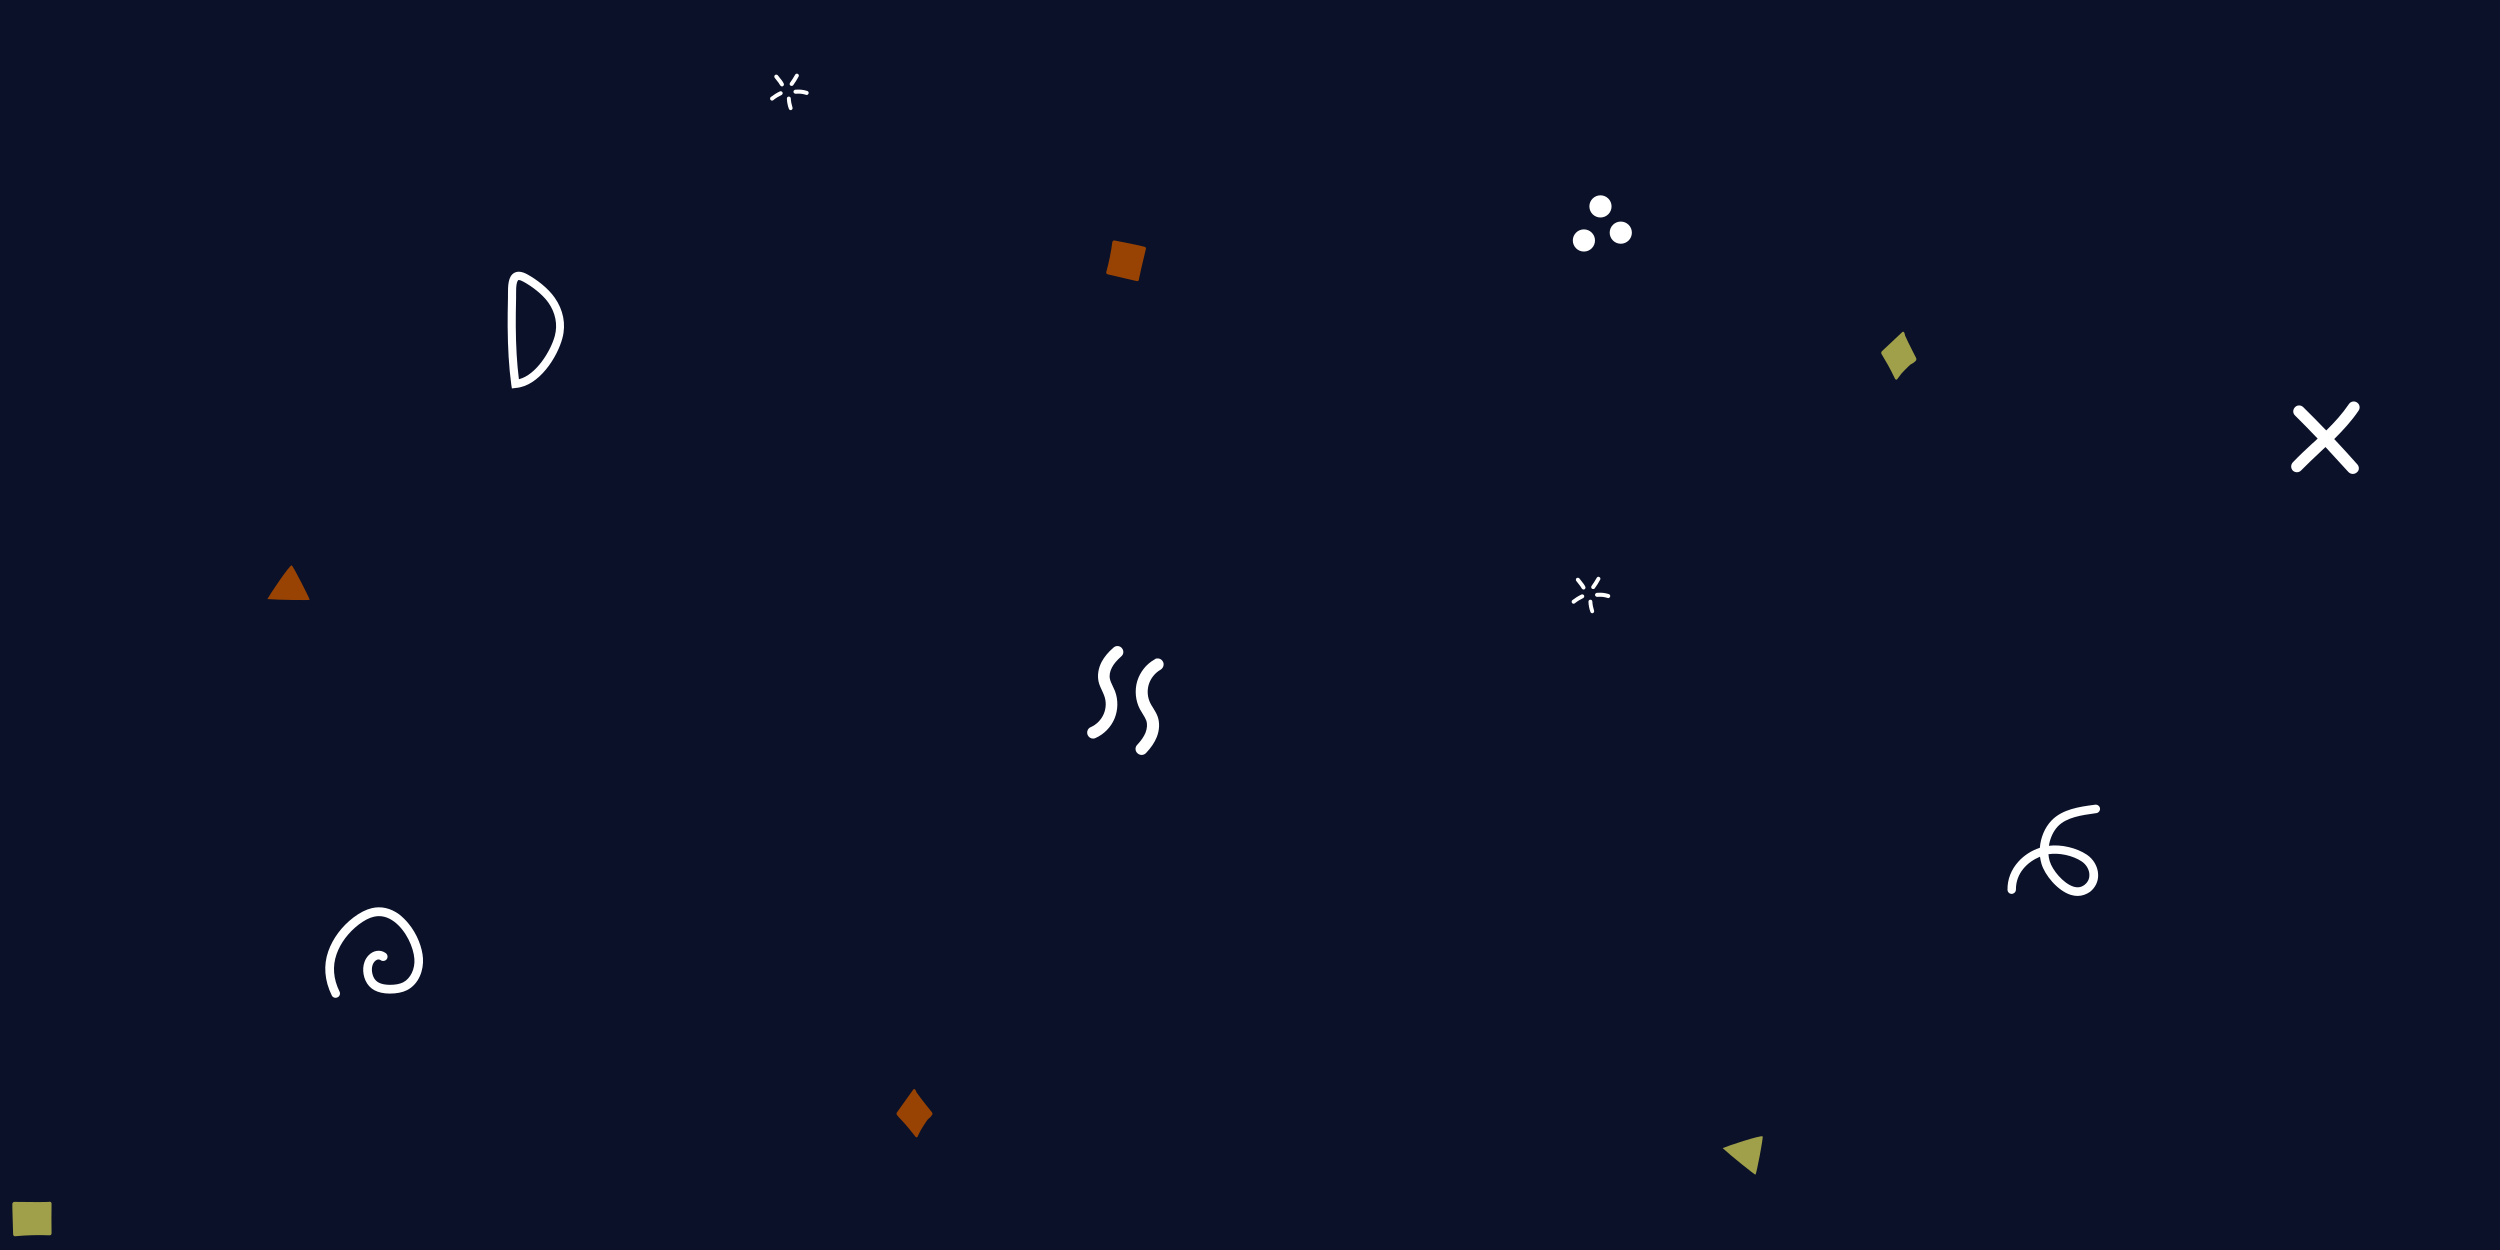
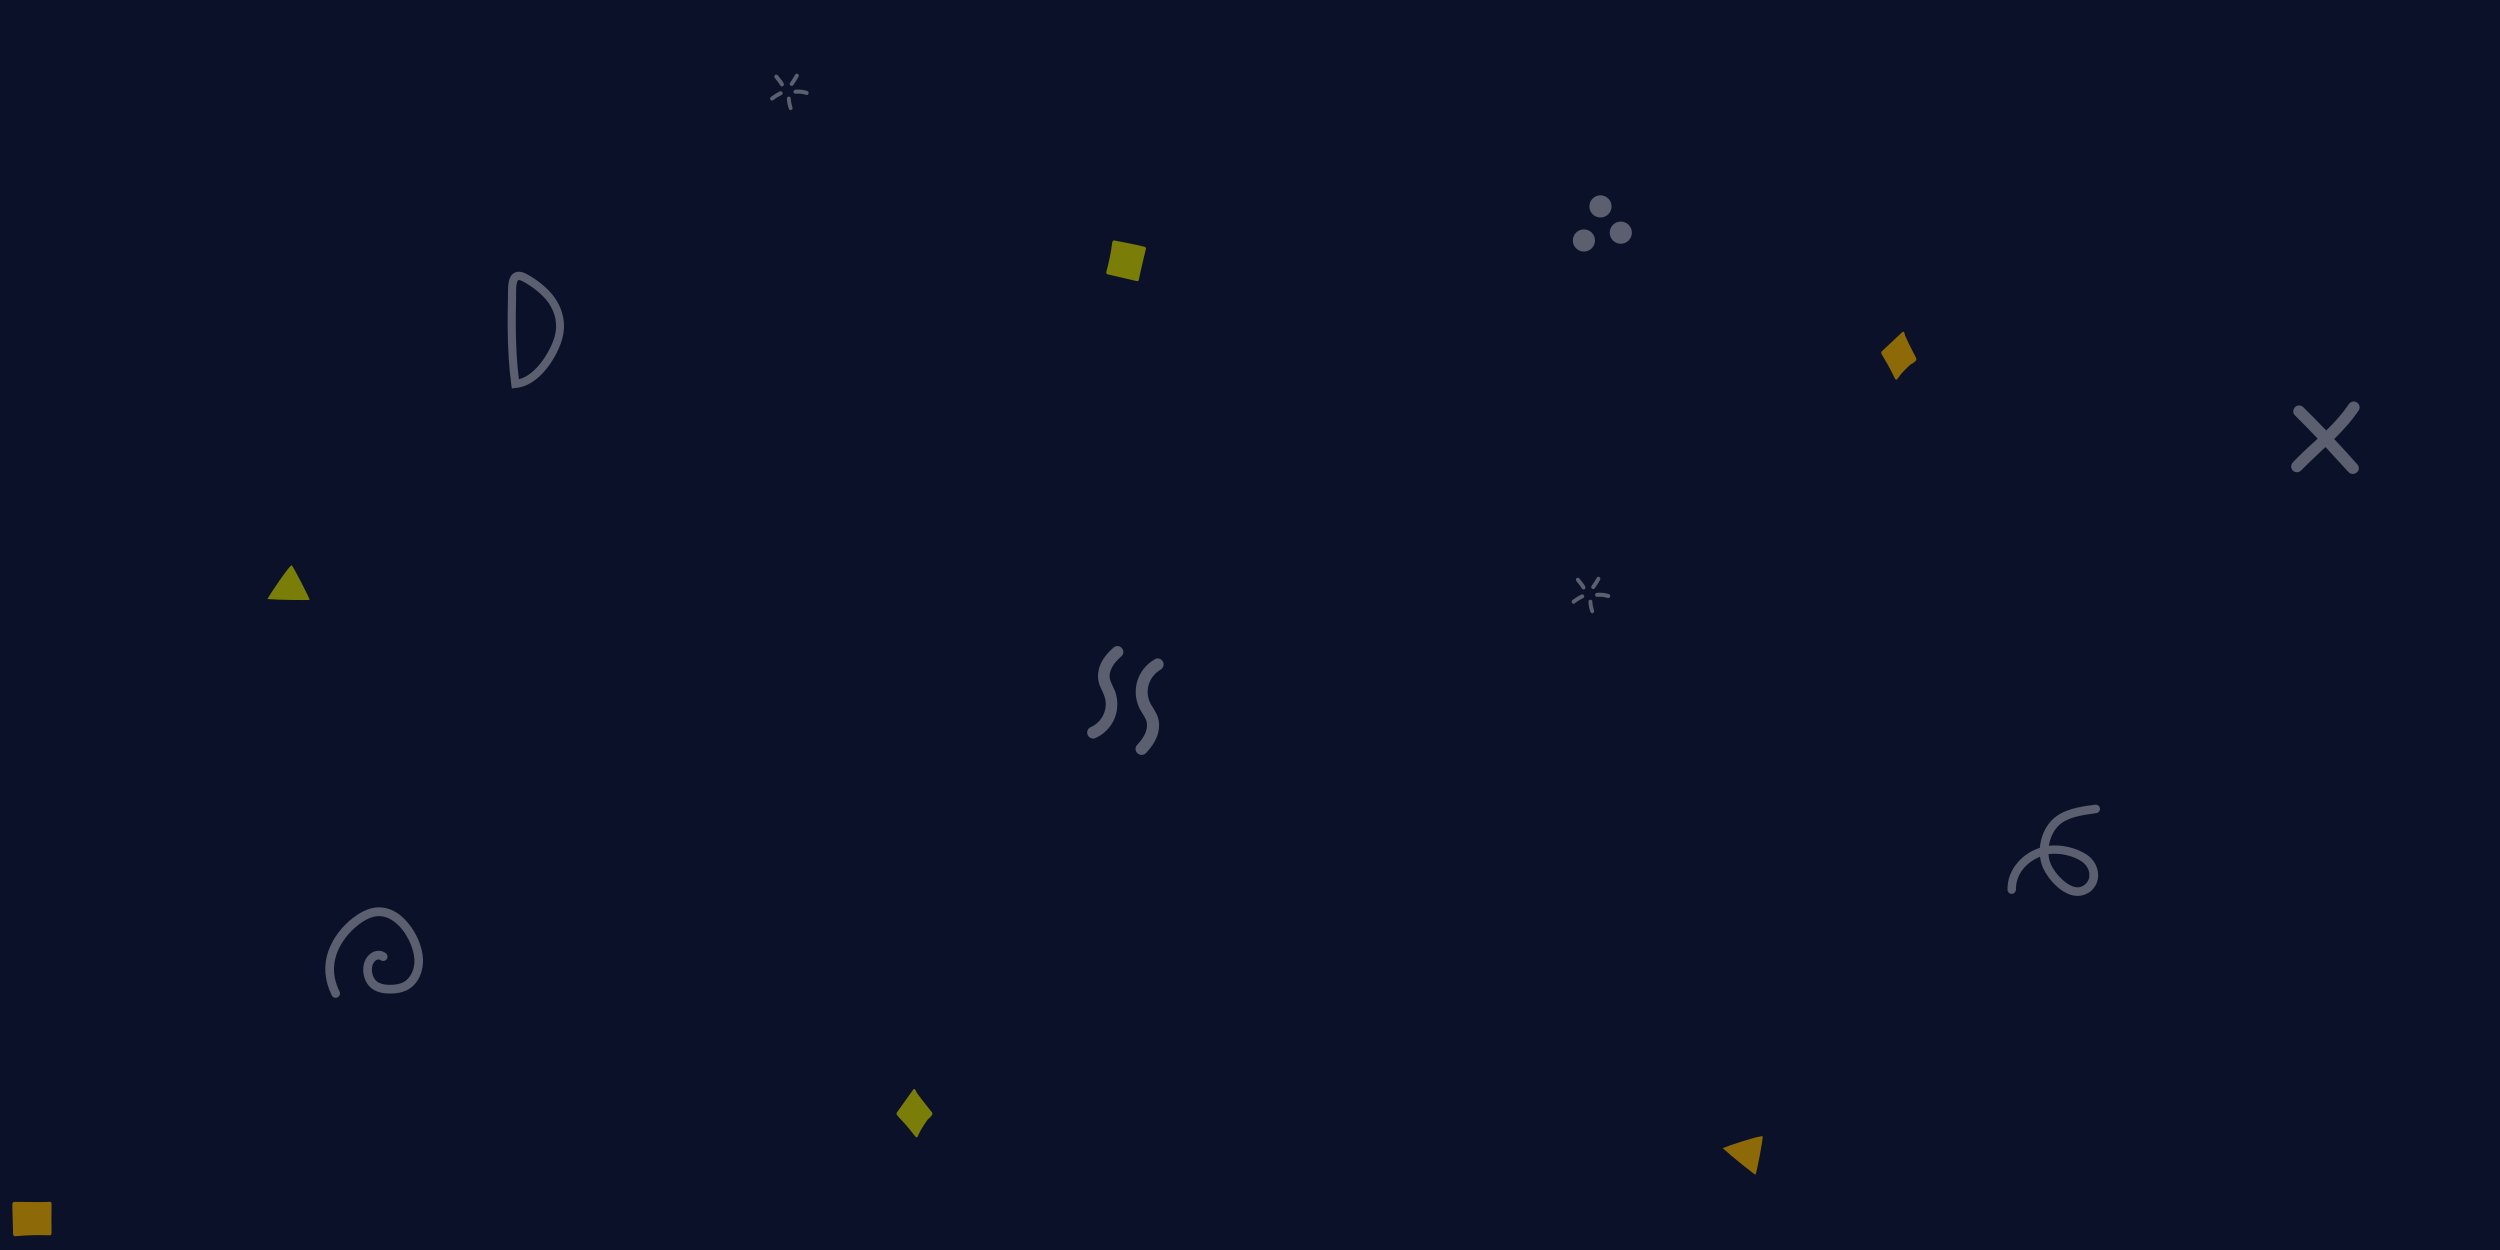
<svg xmlns="http://www.w3.org/2000/svg" width="1600" height="800" viewBox="0 0 1600 800">
  <rect fill="#0A1128" width="1600" height="800" />
-   <path fill="#A0A04B" d="M1102.5 734.8c2.5-1.2 24.8-8.6 25.6-7.5.5.7-3.9 23.8-4.6 24.5C1123.3 752.1 1107.5 739.5 1102.5 734.8zM1226.3 229.1c0-.1-4.9-9.4-7-14.2-.1-.3-.3-1.1-.4-1.6-.1-.4-.3-.7-.6-.9-.3-.2-.6-.1-.8.1l-13.1 12.3c0 0 0 0 0 0-.2.2-.3.5-.4.8 0 .3 0 .7.2 1 .1.1 1.4 2.5 2.1 3.6 2.4 3.7 6.5 12.1 6.5 12.2.2.3.4.5.7.6.3 0 .5-.1.7-.3 0 0 1.8-2.5 2.7-3.6 1.5-1.6 3-3.2 4.6-4.7 1.2-1.2 1.6-1.4 2.1-1.6.5-.3 1.1-.5 2.5-1.9C1226.5 230.4 1226.6 229.6 1226.3 229.1zM33 770.3C33 770.3 33 770.3 33 770.3c0-.7-.5-1.2-1.2-1.2-.1 0-.3 0-.4.1-1.6.2-14.3.1-22.2 0-.3 0-.6.1-.9.4-.2.2-.4.5-.4.9 0 .2 0 4.9.1 5.9l.4 13.6c0 .3.2.6.4.9.2.2.5.3.8.3 0 0 .1 0 .1 0 7.3-.7 14.7-.9 22-.6.3 0 .7-.1.9-.3.2-.2.4-.6.4-.9C32.9 783.3 32.9 776.2 33 770.3z" />
-   <path fill="#984303" d="M171.1 383.4c1.3-2.5 14.3-22 15.6-21.6.8.3 11.5 21.2 11.5 22.1C198.1 384.2 177.9 384 171.1 383.4zM596.4 711.8c-.1-.1-6.7-8.2-9.7-12.5-.2-.3-.5-1-.7-1.5-.2-.4-.4-.7-.7-.8-.3-.1-.6 0-.8.3L574 712c0 0 0 0 0 0-.2.2-.2.5-.2.9 0 .3.2.7.4.9.1.1 1.8 2.2 2.8 3.1 3.1 3.1 8.8 10.5 8.9 10.6.2.3.5.4.8.4.3 0 .5-.2.6-.5 0 0 1.2-2.8 2-4.1 1.1-1.9 2.3-3.7 3.5-5.5.9-1.4 1.3-1.7 1.7-2 .5-.4 1-.7 2.1-2.4C596.9 713.1 596.8 712.3 596.4 711.8zM727.5 179.9C727.5 179.9 727.5 179.9 727.5 179.9c.6.2 1.3-.2 1.4-.8 0-.1 0-.2 0-.4.2-1.4 2.8-12.6 4.5-19.5.1-.3 0-.6-.2-.8-.2-.3-.5-.4-.8-.5-.2 0-4.7-1.1-5.7-1.3l-13.4-2.7c-.3-.1-.7 0-.9.2-.2.2-.4.4-.5.6 0 0 0 .1 0 .1-.8 6.5-2.2 13.1-3.9 19.4-.1.3 0 .6.2.9.2.3.5.4.8.5C714.8 176.9 721.7 178.5 727.5 179.9zM728.5 178.1c-.1-.1-.2-.2-.4-.2C728.3 177.9 728.4 178 728.5 178.1z" />
-   <g fill-opacity="1" fill="#FFF">
+   <path fill="#8E6907" d="M1102.5 734.8c2.5-1.2 24.8-8.6 25.6-7.5.5.7-3.9 23.8-4.6 24.5C1123.3 752.1 1107.5 739.5 1102.5 734.8zM1226.3 229.1c0-.1-4.9-9.4-7-14.2-.1-.3-.3-1.1-.4-1.6-.1-.4-.3-.7-.6-.9-.3-.2-.6-.1-.8.1l-13.1 12.3c0 0 0 0 0 0-.2.2-.3.5-.4.8 0 .3 0 .7.2 1 .1.1 1.4 2.5 2.1 3.6 2.4 3.7 6.5 12.1 6.5 12.2.2.3.4.5.7.6.3 0 .5-.1.7-.3 0 0 1.8-2.5 2.7-3.6 1.5-1.6 3-3.2 4.6-4.7 1.2-1.2 1.6-1.4 2.1-1.6.5-.3 1.1-.5 2.5-1.9C1226.5 230.4 1226.6 229.6 1226.3 229.1zM33 770.3C33 770.3 33 770.3 33 770.3c0-.7-.5-1.2-1.2-1.2-.1 0-.3 0-.4.1-1.6.2-14.3.1-22.2 0-.3 0-.6.1-.9.4-.2.2-.4.5-.4.9 0 .2 0 4.9.1 5.9l.4 13.6c0 .3.2.6.4.9.2.2.5.3.8.3 0 0 .1 0 .1 0 7.3-.7 14.7-.9 22-.6.3 0 .7-.1.9-.3.2-.2.4-.6.4-.9C32.9 783.3 32.9 776.2 33 770.3z" />
+   <path fill="#7A7E08" d="M171.1 383.4c1.3-2.5 14.3-22 15.6-21.6.8.3 11.5 21.2 11.5 22.1C198.1 384.2 177.9 384 171.1 383.4zM596.4 711.8c-.1-.1-6.7-8.2-9.7-12.5-.2-.3-.5-1-.7-1.5-.2-.4-.4-.7-.7-.8-.3-.1-.6 0-.8.3L574 712c0 0 0 0 0 0-.2.2-.2.5-.2.9 0 .3.2.7.4.9.1.1 1.8 2.2 2.8 3.1 3.1 3.1 8.8 10.5 8.9 10.6.2.3.5.4.8.4.3 0 .5-.2.6-.5 0 0 1.2-2.8 2-4.1 1.1-1.9 2.3-3.7 3.5-5.5.9-1.4 1.3-1.7 1.7-2 .5-.4 1-.7 2.1-2.4C596.9 713.1 596.8 712.3 596.4 711.8zM727.5 179.9C727.5 179.9 727.5 179.9 727.5 179.9c.6.2 1.3-.2 1.4-.8 0-.1 0-.2 0-.4.2-1.4 2.8-12.6 4.5-19.5.1-.3 0-.6-.2-.8-.2-.3-.5-.4-.8-.5-.2 0-4.7-1.1-5.7-1.3l-13.4-2.7c-.3-.1-.7 0-.9.2-.2.2-.4.4-.5.6 0 0 0 .1 0 .1-.8 6.5-2.2 13.1-3.9 19.4-.1.3 0 .6.2.9.2.3.5.4.8.5C714.8 176.9 721.7 178.5 727.5 179.9zM728.5 178.1c-.1-.1-.2-.2-.4-.2C728.3 177.9 728.4 178 728.5 178.1z" />
+   <g fill-opacity="0.33" fill="#FFF">
    <path d="M699.6 472.7c-1.5 0-2.8-.8-3.5-2.3-.8-1.9 0-4.2 1.9-5 3.7-1.6 6.8-4.7 8.4-8.5 1.6-3.8 1.7-8.1.2-11.9-.3-.9-.8-1.8-1.2-2.8-.8-1.7-1.8-3.7-2.3-5.9-.9-4.1-.2-8.6 2-12.8 1.7-3.1 4.1-6.1 7.6-9.1 1.6-1.4 4-1.2 5.3.4 1.4 1.6 1.2 4-.4 5.3-2.8 2.5-4.7 4.7-5.9 7-1.4 2.6-1.9 5.3-1.3 7.6.3 1.4 1 2.8 1.7 4.3.5 1.1 1 2.2 1.5 3.3 2.1 5.6 2 12-.3 17.6-2.3 5.5-6.8 10.1-12.3 12.5C700.6 472.6 700.1 472.7 699.6 472.7zM740.4 421.4c1.5-.2 3 .5 3.8 1.9 1.1 1.8.4 4.2-1.4 5.3-3.7 2.1-6.4 5.6-7.6 9.5-1.2 4-.8 8.4 1.1 12.1.4.9 1 1.7 1.6 2.7 1 1.7 2.2 3.5 3 5.7 1.4 4 1.2 8.7-.6 13.2-1.4 3.4-3.5 6.6-6.8 10.1-1.5 1.6-3.9 1.7-5.5.2-1.6-1.4-1.7-3.9-.2-5.4 2.6-2.8 4.3-5.3 5.3-7.7 1.1-2.8 1.3-5.6.5-7.9-.5-1.3-1.3-2.7-2.2-4.1-.6-1-1.3-2.1-1.9-3.2-2.8-5.4-3.4-11.9-1.7-17.8 1.8-5.9 5.8-11 11.2-14C739.4 421.6 739.9 421.4 740.4 421.4zM261.3 590.9c5.7 6.8 9 15.7 9.4 22.4.5 7.3-2.4 16.4-10.2 20.4-3 1.5-6.7 2.2-11.2 2.2-7.9-.1-12.9-2.9-15.4-8.4-2.1-4.7-2.3-11.4 1.8-15.9 3.2-3.5 7.8-4.1 11.2-1.6 1.2.9 1.5 2.7.6 3.9-.9 1.2-2.7 1.5-3.9.6-1.8-1.3-3.6.6-3.8.8-2.4 2.6-2.1 7-.8 9.9 1.5 3.4 4.7 5 10.4 5.1 3.6 0 6.4-.5 8.6-1.6 4.7-2.4 7.7-8.6 7.2-15-.5-7.3-5.3-18.2-13-23.9-4.2-3.1-8.5-4.1-12.9-3.1-3.1.7-6.2 2.4-9.7 5-6.6 5.1-11.7 11.8-14.2 19-2.7 7.7-2.1 15.8 1.9 23.9.7 1.4.1 3.1-1.3 3.7-1.4.7-3.1.1-3.7-1.3-4.6-9.4-5.4-19.2-2.2-28.2 2.9-8.2 8.6-15.9 16.1-21.6 4.1-3.1 8-5.1 11.8-6 6-1.4 12 0 17.5 4C257.6 586.9 259.6 588.8 261.3 590.9z" />
    <circle cx="1013.7" cy="153.9" r="7.1" />
    <circle cx="1024.3" cy="132.1" r="7.1" />
    <circle cx="1037.3" cy="148.9" r="7.1" />
    <path d="M1508.7 297.2c-4.8-5.4-9.7-10.8-14.8-16.2 5.6-5.6 11.1-11.5 15.6-18.2 1.2-1.7.7-4.1-1-5.2-1.7-1.2-4.1-.7-5.2 1-4.2 6.2-9.1 11.6-14.5 16.9-4.8-5-9.7-10-14.7-14.9-1.5-1.5-3.9-1.5-5.3 0-1.5 1.5-1.5 3.9 0 5.3 4.9 4.8 9.7 9.8 14.5 14.8-1.1 1.1-2.3 2.2-3.5 3.2-4.1 3.8-8.4 7.8-12.4 12-1.4 1.5-1.4 3.8 0 5.3 0 0 0 0 0 0 1.5 1.4 3.9 1.4 5.3-.1 3.9-4 8.1-7.9 12.1-11.7 1.2-1.1 2.3-2.2 3.5-3.3 4.9 5.3 9.8 10.6 14.6 15.9.1.1.1.1.2.2 1.4 1.4 3.7 1.5 5.2.2C1510 301.2 1510.1 298.8 1508.7 297.2zM327.6 248.6l-.4-2.6c-1.5-11.1-2.2-23.2-2.3-37 0-5.5 0-11.5.2-18.5 0-.7 0-1.5 0-2.3 0-5 0-11.2 3.9-13.5 2.2-1.3 5.1-1 8.5.9 5.7 3.1 13.2 8.7 17.5 14.9 5.5 7.8 7.3 16.9 5 25.7-3.2 12.3-15 31-30 32.1L327.6 248.6zM332.1 179.2c-.2 0-.3 0-.4.1-.1.1-.7.5-1.1 2.7-.3 1.9-.3 4.2-.3 6.3 0 .8 0 1.7 0 2.4-.2 6.9-.2 12.8-.2 18.3.1 12.5.7 23.5 2 33.7 11-2.7 20.4-18.1 23-27.8 1.9-7.2.4-14.8-4.2-21.3l0 0C347 188.1 340 183 335 180.3 333.6 179.5 332.6 179.2 332.1 179.2zM516.3 60.8c-.1 0-.2 0-.4-.1-2.4-.7-4-.9-6.7-.7-.7 0-1.3-.5-1.4-1.2 0-.7.5-1.3 1.2-1.4 3.1-.2 4.9 0 7.6.8.7.2 1.1.9.9 1.6C517.3 60.4 516.8 60.8 516.3 60.8zM506.1 70.5c-.5 0-1-.3-1.2-.8-.8-2.1-1.2-4.3-1.3-6.6 0-.7.5-1.3 1.2-1.3.7 0 1.3.5 1.3 1.2.1 2 .5 3.9 1.1 5.8.2.7-.1 1.4-.8 1.6C506.4 70.5 506.2 70.5 506.1 70.5zM494.1 64.4c-.4 0-.8-.2-1-.5-.4-.6-.3-1.4.2-1.8 1.8-1.4 3.7-2.6 5.8-3.6.6-.3 1.4 0 1.7.6.3.6 0 1.4-.6 1.7-1.9.9-3.7 2-5.3 3.3C494.7 64.3 494.4 64.4 494.1 64.4zM500.5 55.3c-.5 0-.9-.3-1.2-.7-.5-1-1.2-1.9-2.4-3.4-.3-.4-.7-.9-1.1-1.4-.4-.6-.3-1.4.2-1.8.6-.4 1.4-.3 1.8.2.4.5.8 1 1.1 1.4 1.3 1.6 2.1 2.6 2.7 3.9.3.6 0 1.4-.6 1.7C500.9 55.3 500.7 55.3 500.5 55.3zM506.7 55c-.3 0-.5-.1-.8-.2-.6-.4-.7-1.2-.3-1.8 1.2-1.7 2.3-3.4 3.3-5.2.3-.6 1.1-.9 1.7-.5.6.3.9 1.1.5 1.7-1 1.9-2.2 3.8-3.5 5.6C507.4 54.8 507.1 55 506.7 55zM1029.3 382.8c-.1 0-.2 0-.4-.1-2.4-.7-4-.9-6.7-.7-.7 0-1.3-.5-1.4-1.2 0-.7.5-1.3 1.2-1.4 3.1-.2 4.9 0 7.6.8.7.2 1.1.9.9 1.6C1030.3 382.4 1029.8 382.8 1029.3 382.8zM1019.1 392.5c-.5 0-1-.3-1.2-.8-.8-2.1-1.2-4.3-1.3-6.6 0-.7.5-1.3 1.2-1.3.7 0 1.3.5 1.3 1.2.1 2 .5 3.9 1.1 5.8.2.7-.1 1.4-.8 1.6C1019.4 392.5 1019.2 392.5 1019.1 392.5zM1007.1 386.4c-.4 0-.8-.2-1-.5-.4-.6-.3-1.4.2-1.8 1.8-1.4 3.7-2.6 5.8-3.6.6-.3 1.4 0 1.7.6.3.6 0 1.4-.6 1.7-1.9.9-3.7 2-5.3 3.3C1007.7 386.3 1007.4 386.4 1007.1 386.4zM1013.5 377.3c-.5 0-.9-.3-1.2-.7-.5-1-1.2-1.9-2.4-3.4-.3-.4-.7-.9-1.1-1.4-.4-.6-.3-1.4.2-1.8.6-.4 1.4-.3 1.8.2.4.5.8 1 1.1 1.4 1.3 1.6 2.1 2.6 2.7 3.9.3.6 0 1.4-.6 1.7C1013.9 377.3 1013.7 377.3 1013.5 377.3zM1019.7 377c-.3 0-.5-.1-.8-.2-.6-.4-.7-1.2-.3-1.8 1.2-1.7 2.3-3.4 3.3-5.2.3-.6 1.1-.9 1.7-.5.6.3.9 1.1.5 1.7-1 1.9-2.2 3.8-3.5 5.6C1020.4 376.8 1020.1 377 1019.7 377zM1329.7 573.4c-1.4 0-2.9-.2-4.5-.7-8.4-2.7-16.6-12.7-18.7-20-.4-1.4-.7-2.9-.9-4.4-8.1 3.3-15.5 10.6-15.4 21 0 1.5-1.2 2.7-2.7 2.8 0 0 0 0 0 0-1.5 0-2.7-1.2-2.7-2.7-.1-6.7 2.4-12.9 7-18 3.6-4 8.4-7.1 13.7-8.8.5-6.5 3.1-12.9 7.4-17.4 7-7.4 18.2-8.9 27.3-10.1l.7-.1c1.5-.2 2.9.9 3.1 2.3.2 1.5-.9 2.9-2.3 3.1l-.7.1c-8.6 1.2-18.4 2.5-24 8.4-3 3.2-5 7.7-5.7 12.4 7.9-1 17.7 1.3 24.3 5.7 4.3 2.9 7.1 7.8 7.2 12.7.2 4.3-1.7 8.3-5.2 11.1C1335.2 572.4 1332.6 573.4 1329.7 573.4zM1311 546.7c.1 1.5.4 3 .8 4.4 1.7 5.8 8.7 14.2 15.1 16.3 2.8.9 5.1.5 7.2-1.1 2.7-2.1 3.2-4.8 3.1-6.6-.1-3.2-2-6.4-4.8-8.3C1326.7 547.5 1317.7 545.6 1311 546.7z" />
  </g>
</svg>
